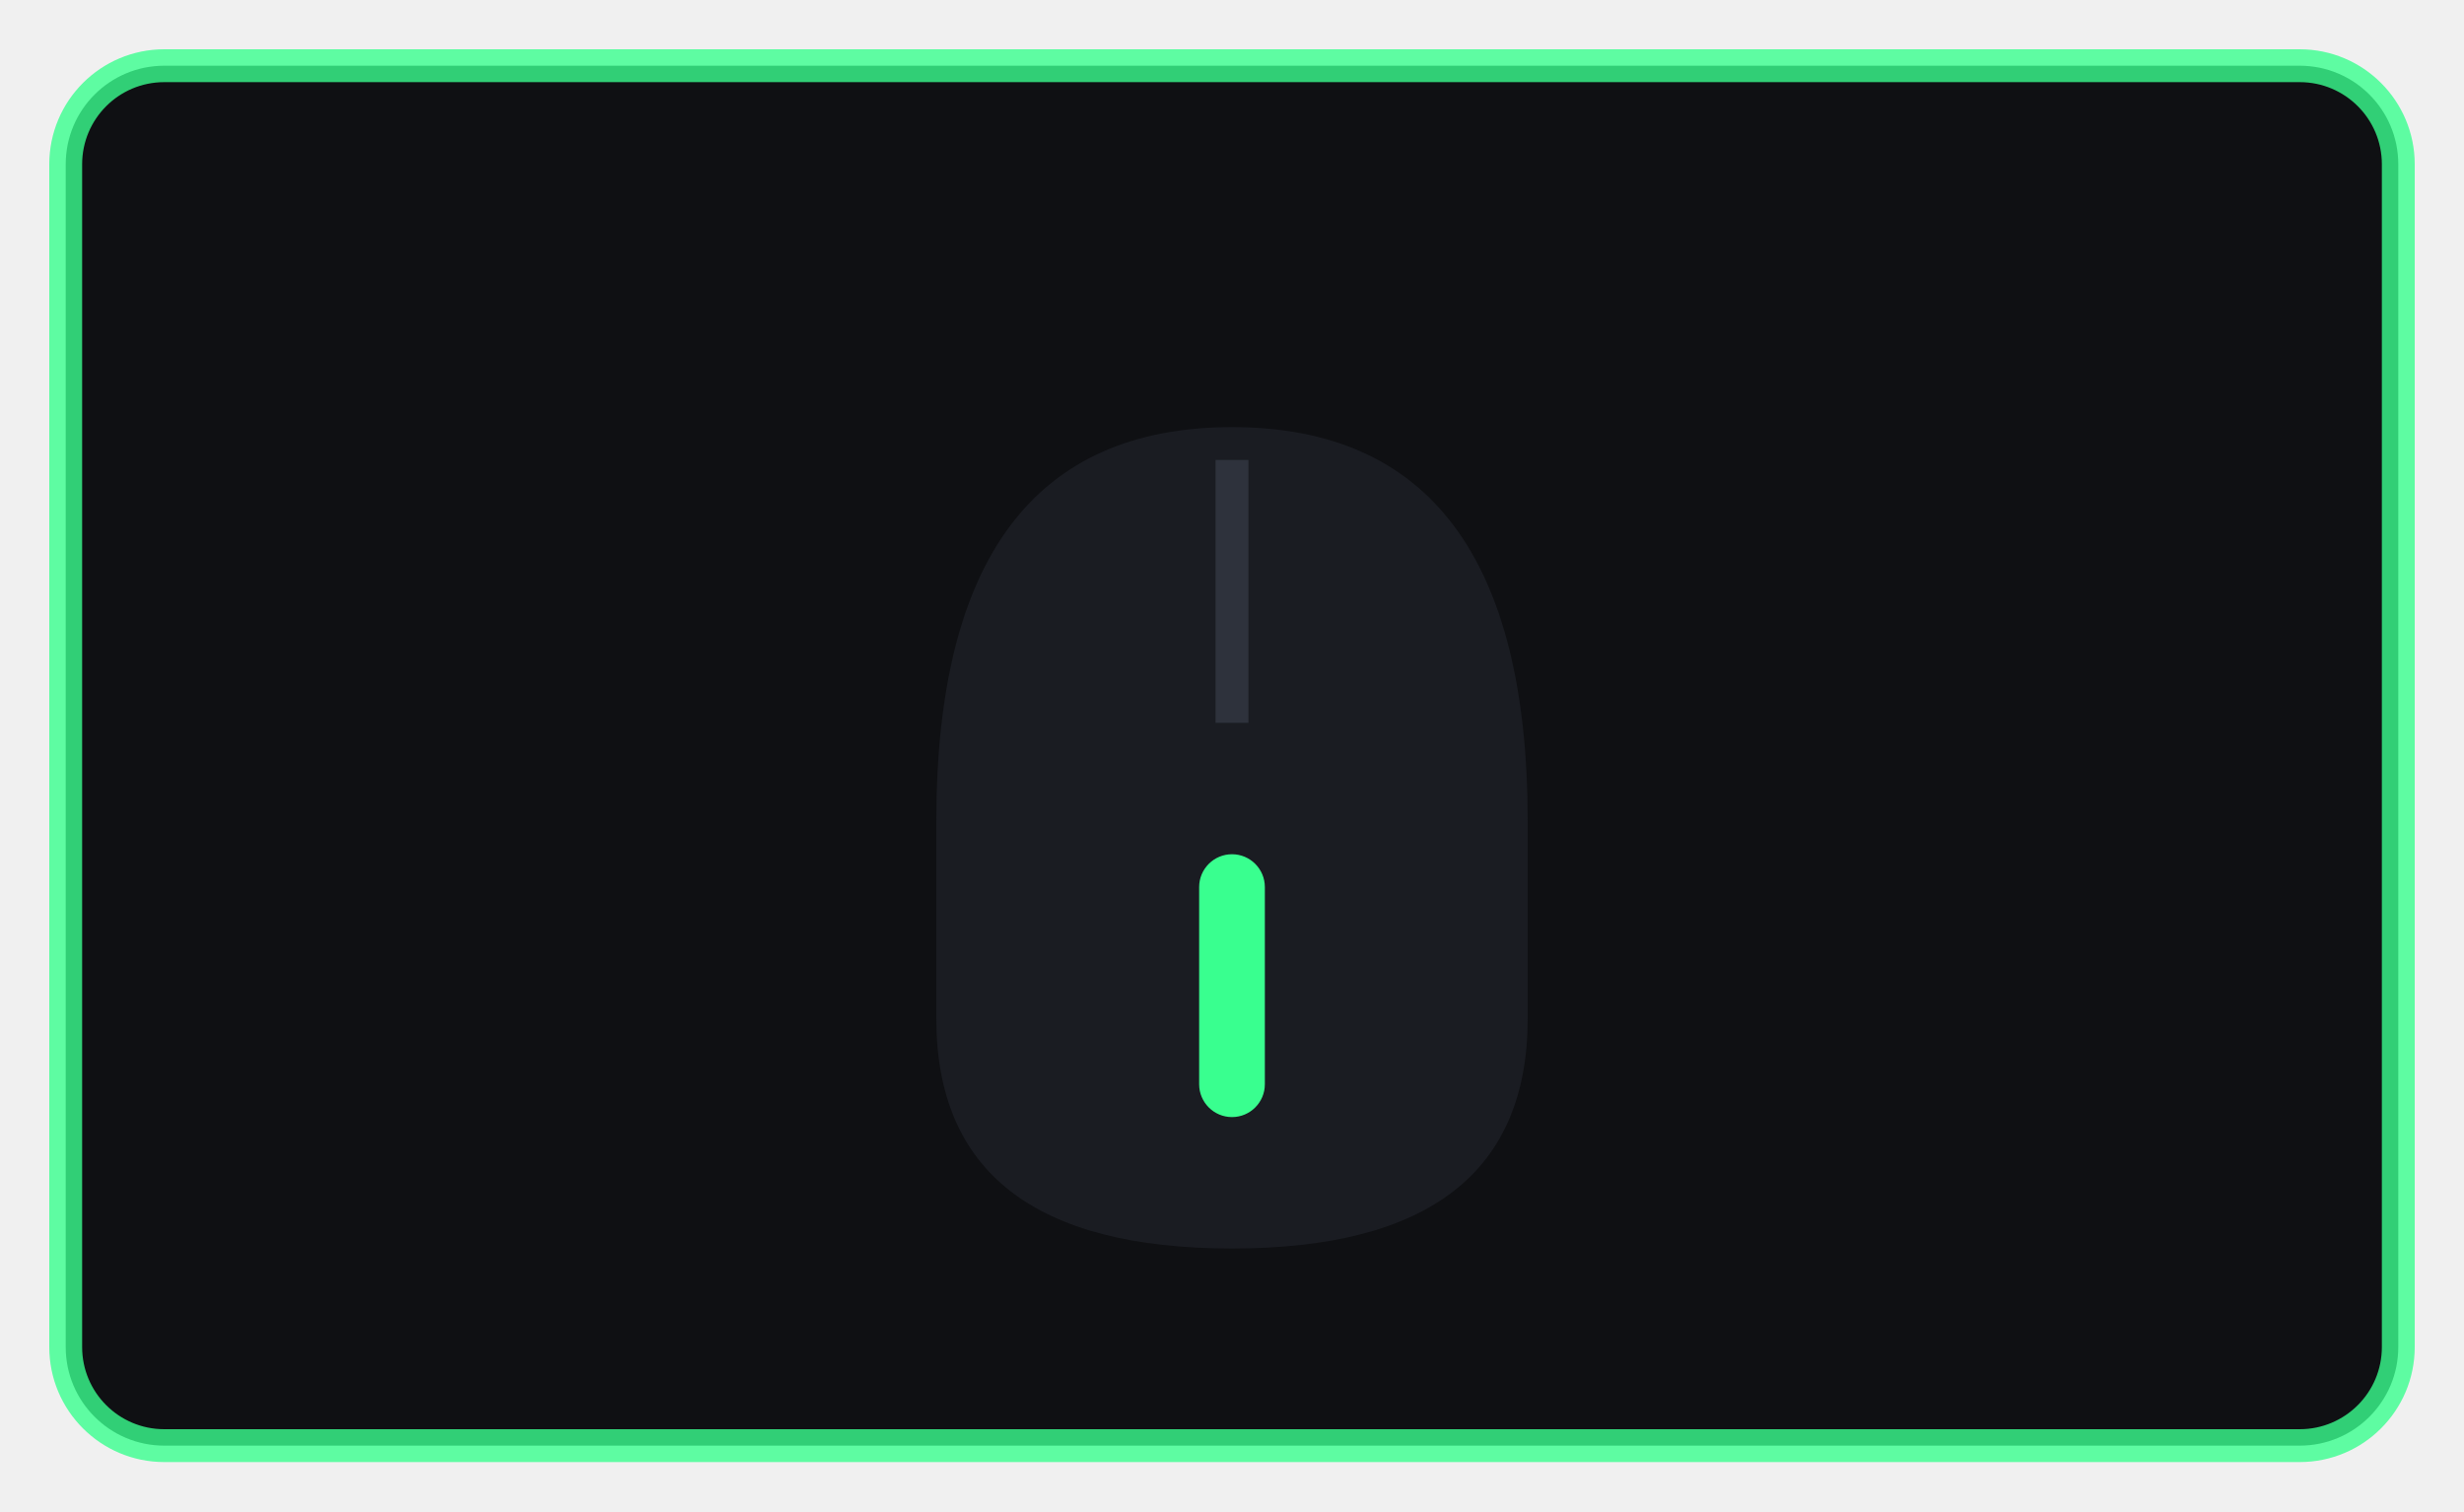
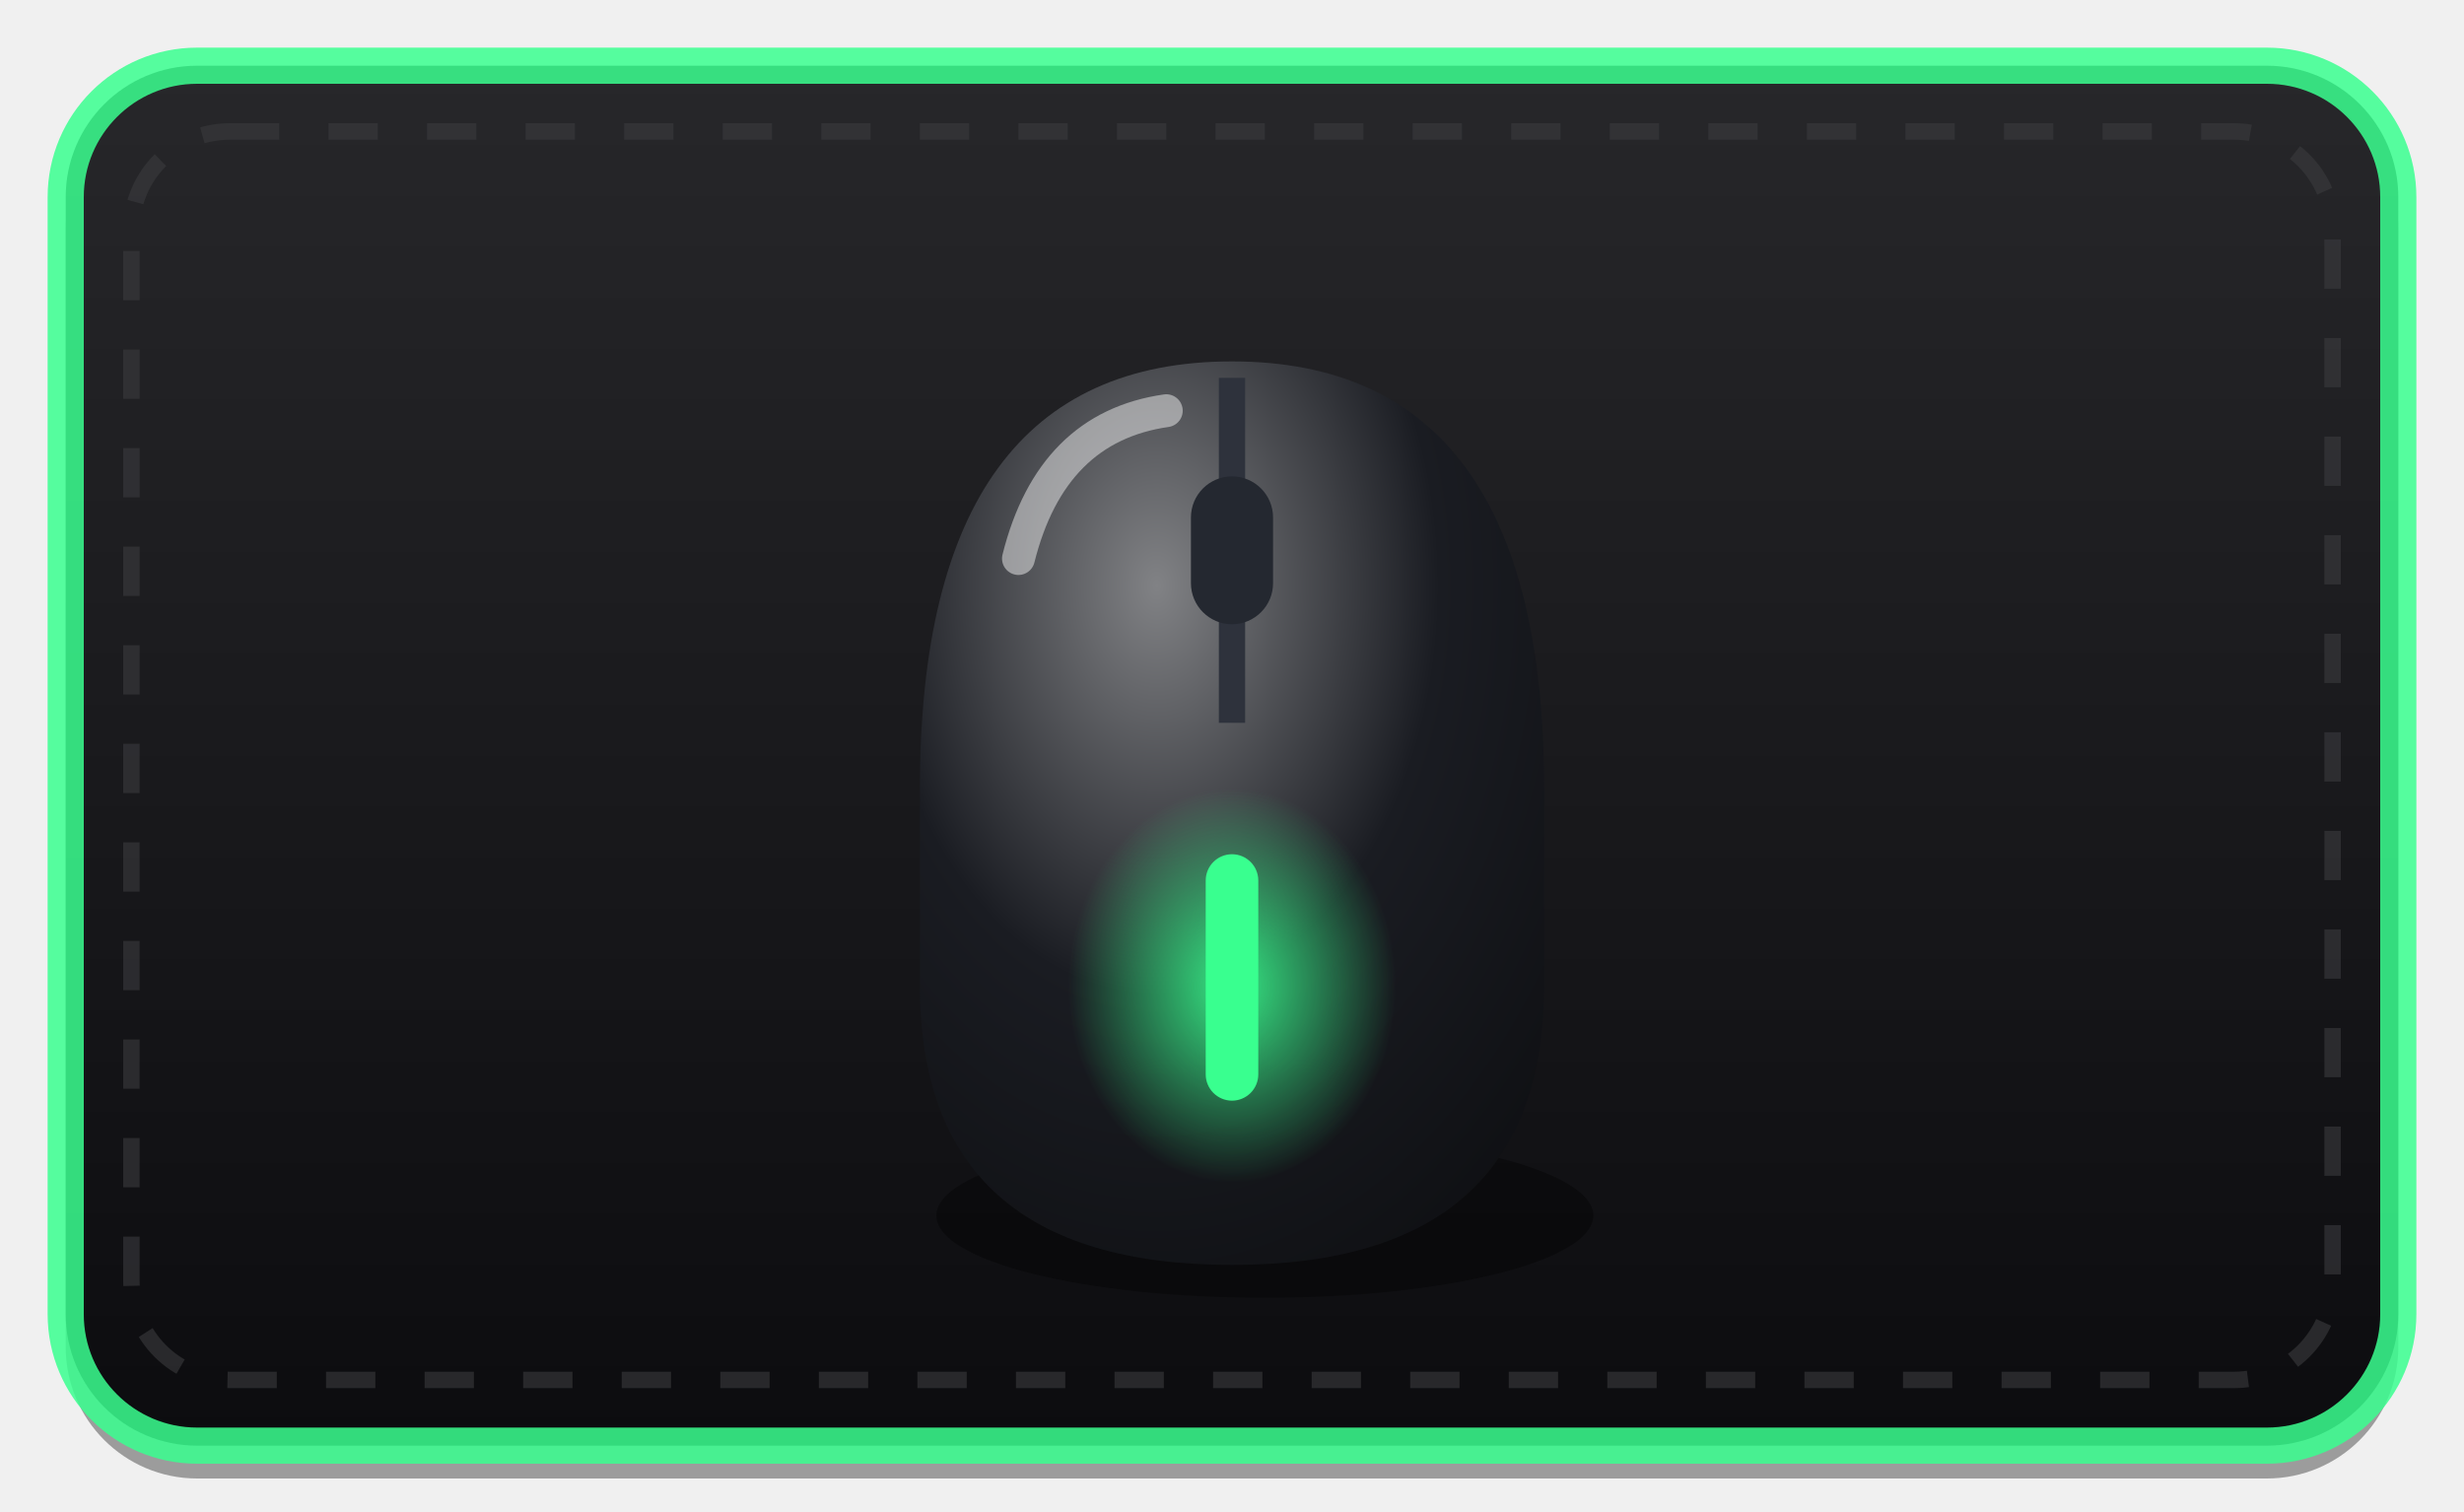
<svg xmlns="http://www.w3.org/2000/svg" width="300" height="184" viewBox="0 0 150 92">
-   <rect x="4" y="4" width="142" height="84" rx="6" fill="#0f1013" />
-   <rect x="4" y="4" width="142" height="84" rx="6" fill="none" stroke="#39ff8f" stroke-width="2" opacity="0.8" />
-   <path d="M57 50 Q57 26 75 26 Q93 26 93 50 L93 62 Q93 76 75 76 Q57 76 57 62 Z" fill="#1a1c22" />
-   <line x1="75" y1="28" x2="75" y2="44" stroke="#2e323c" stroke-width="2" />
-   <rect x="73" y="52" width="4" height="16" rx="2" fill="#39ff8f" />
+   <defs>
+     <linearGradient id="pad" x1="0" y1="0" x2="0" y2="1">
+       <stop offset="0" stop-color="#27272a" />
+       <stop offset="1" stop-color="#0c0c0f" />
+     </linearGradient>
+     <radialGradient id="shell" cx="0.38" cy="0.25" r="0.9">
+       <stop offset="0" stop-color="#818285" />
+       <stop offset="0.5" stop-color="#1a1c22" />
+       <stop offset="1" stop-color="#0e0f12" />
+     </radialGradient>
+     <radialGradient id="led" cx="0.5" cy="0.5" r="0.5">
+       <stop offset="0" stop-color="#39ff8f" stop-opacity="0.9" />
+       <stop offset="1" stop-color="#39ff8f" stop-opacity="0" />
+     </radialGradient>
+   </defs>
+   <rect x="4" y="6" width="142" height="84" rx="8" fill="#000" opacity="0.35" />
+   <rect x="4" y="4" width="142" height="84" rx="8" fill="url(#pad)" />
+   <rect x="8" y="8" width="134" height="76" rx="6" fill="none" stroke="#3a3b3d" stroke-width="1" stroke-dasharray="3 3" opacity="0.6" />
+   <rect x="4" y="4" width="142" height="84" rx="8" fill="none" stroke="#39ff8f" stroke-width="2.2" opacity="0.85" />
+   <ellipse cx="77" cy="74" rx="20" ry="5" fill="#000" opacity="0.35" />
+   <path d="M56 48 Q56 22 75 22 Q94 22 94 48 L94 60 Q94 77 75 77 Q56 77 56 60 Z" fill="url(#shell)" />
+   <path d="M75 23 L75 44" stroke="#2e323c" stroke-width="1.6" />
+   <rect x="72.5" y="29" width="5" height="9" rx="2.5" fill="#242830" />
+   <path d="M62 34 Q64 26 71 25" fill="none" stroke="#ffffff" stroke-width="2" stroke-linecap="round" opacity="0.45" />
+   <ellipse cx="75" cy="60" rx="10" ry="12" fill="url(#led)" />
+   <rect x="73.4" y="52" width="3.2" height="15" rx="1.6" fill="#39ff8f" />
</svg>
